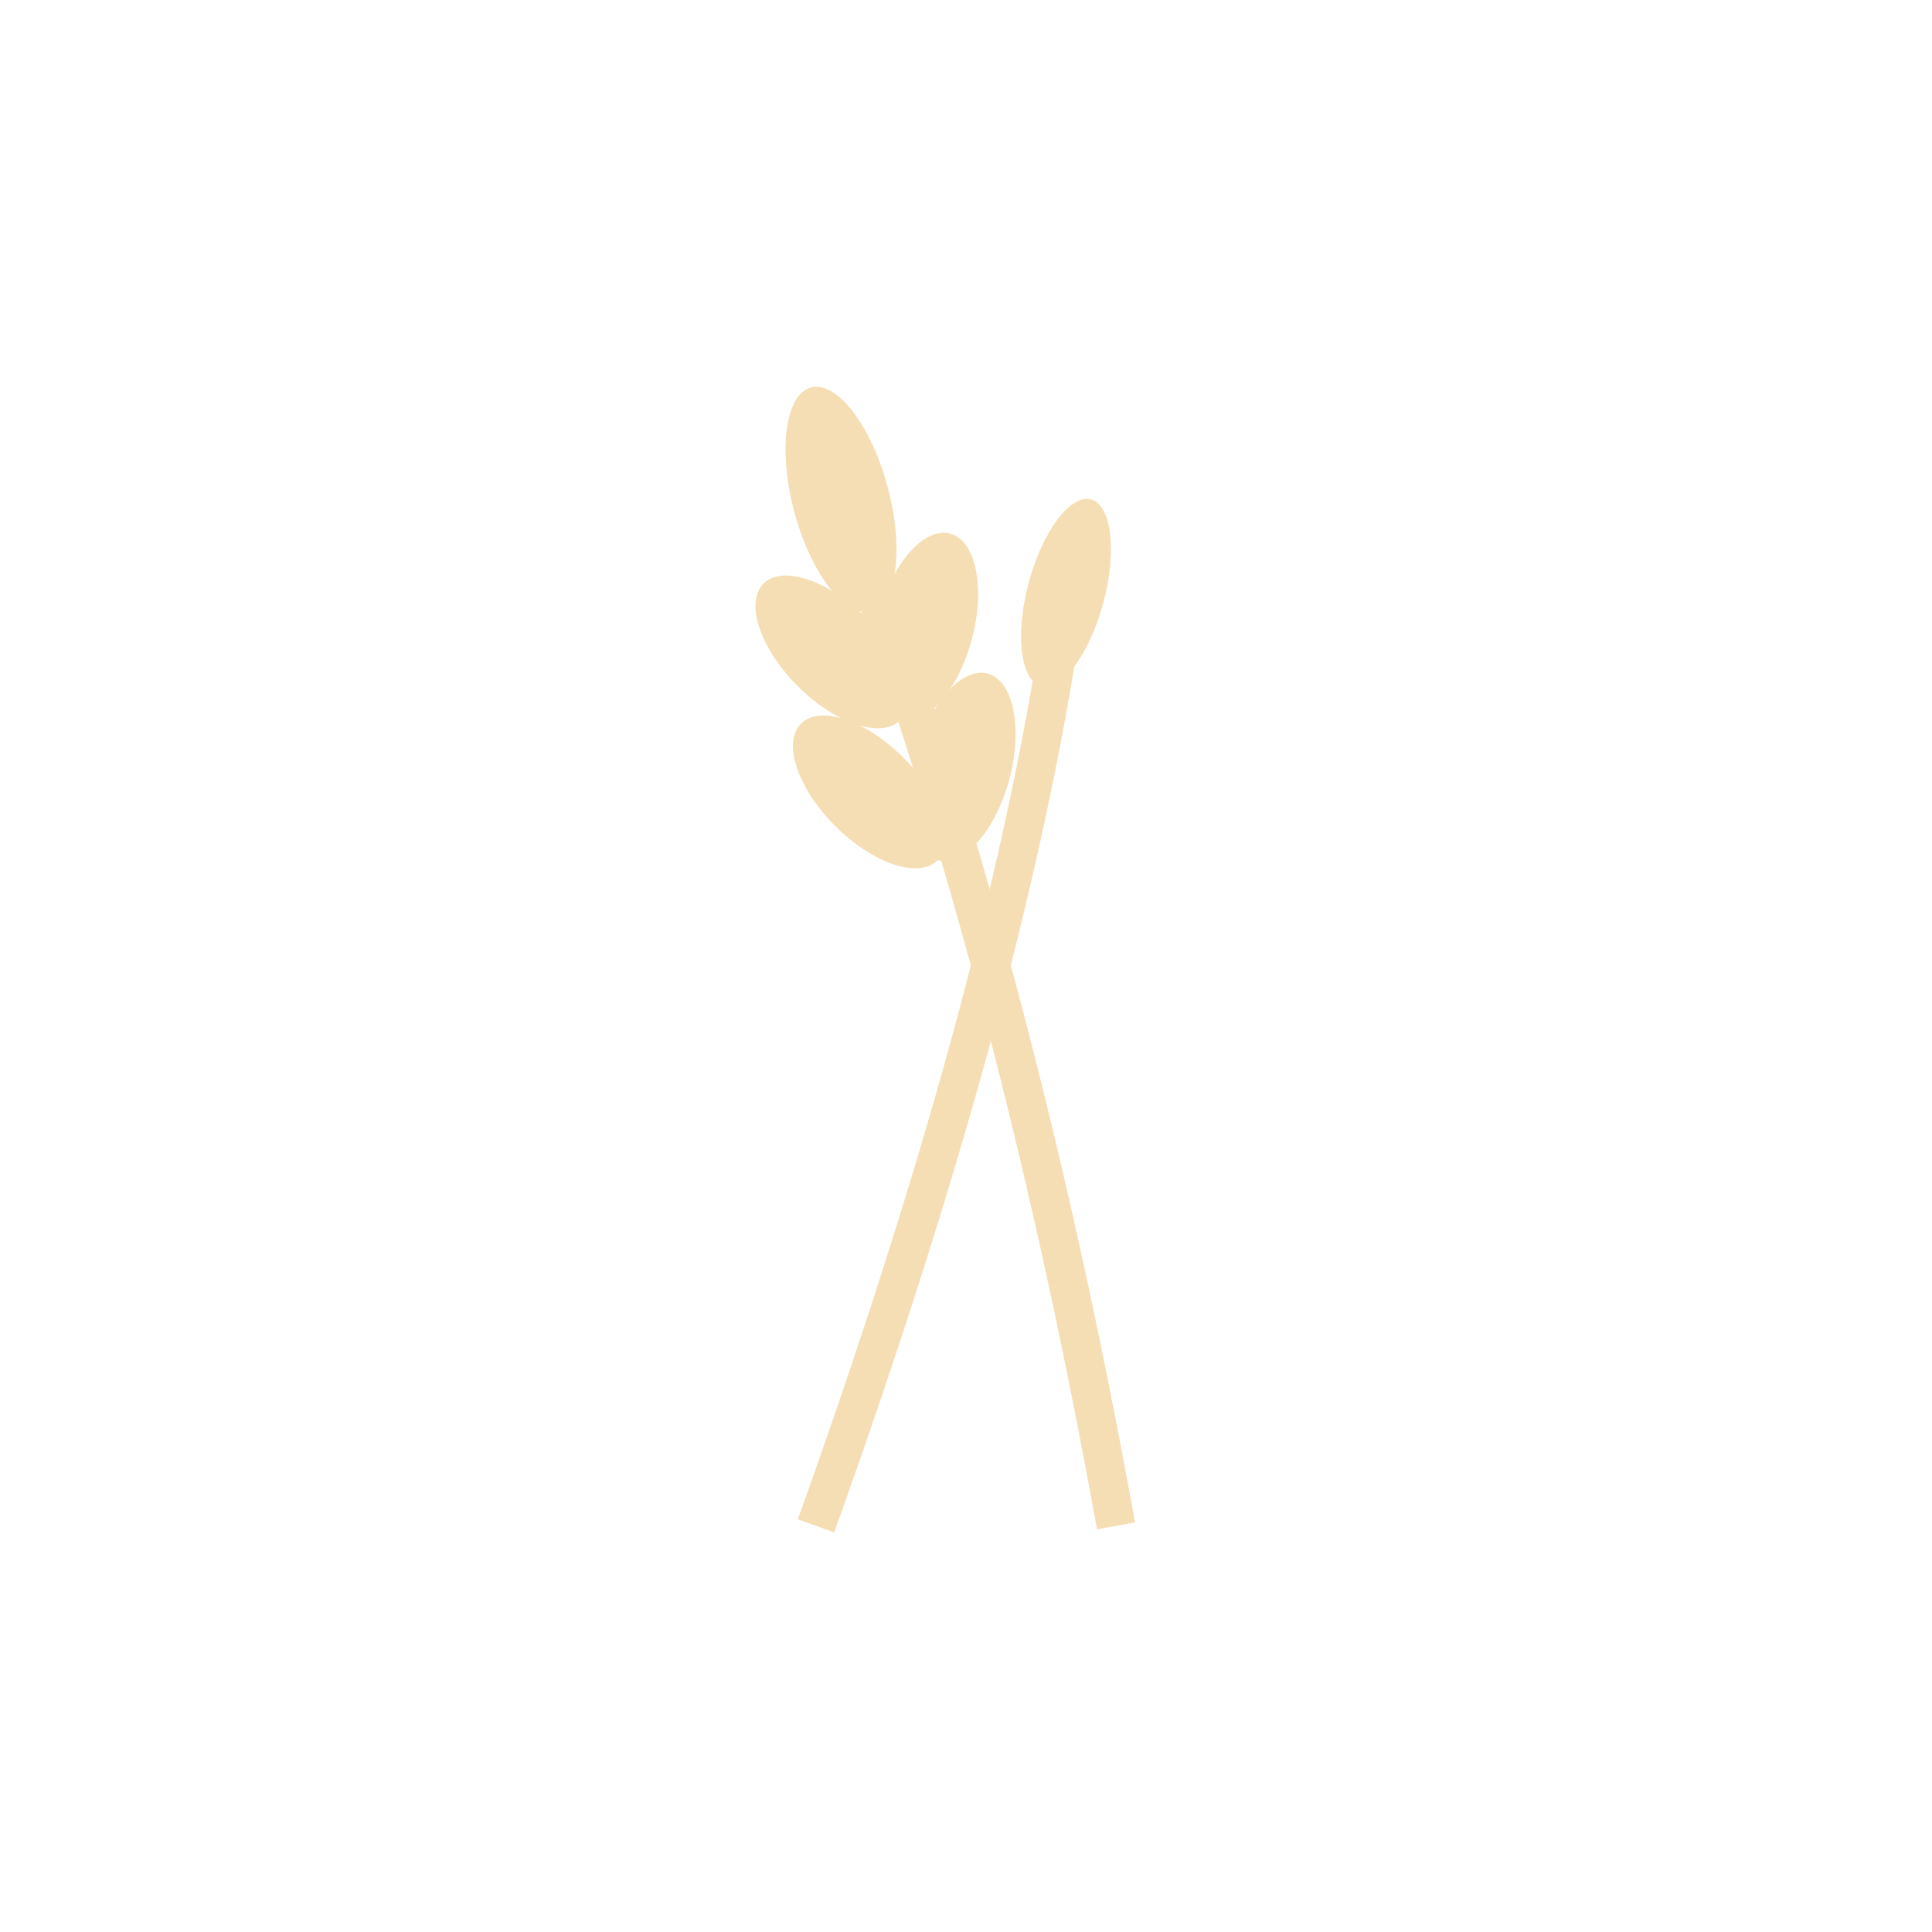
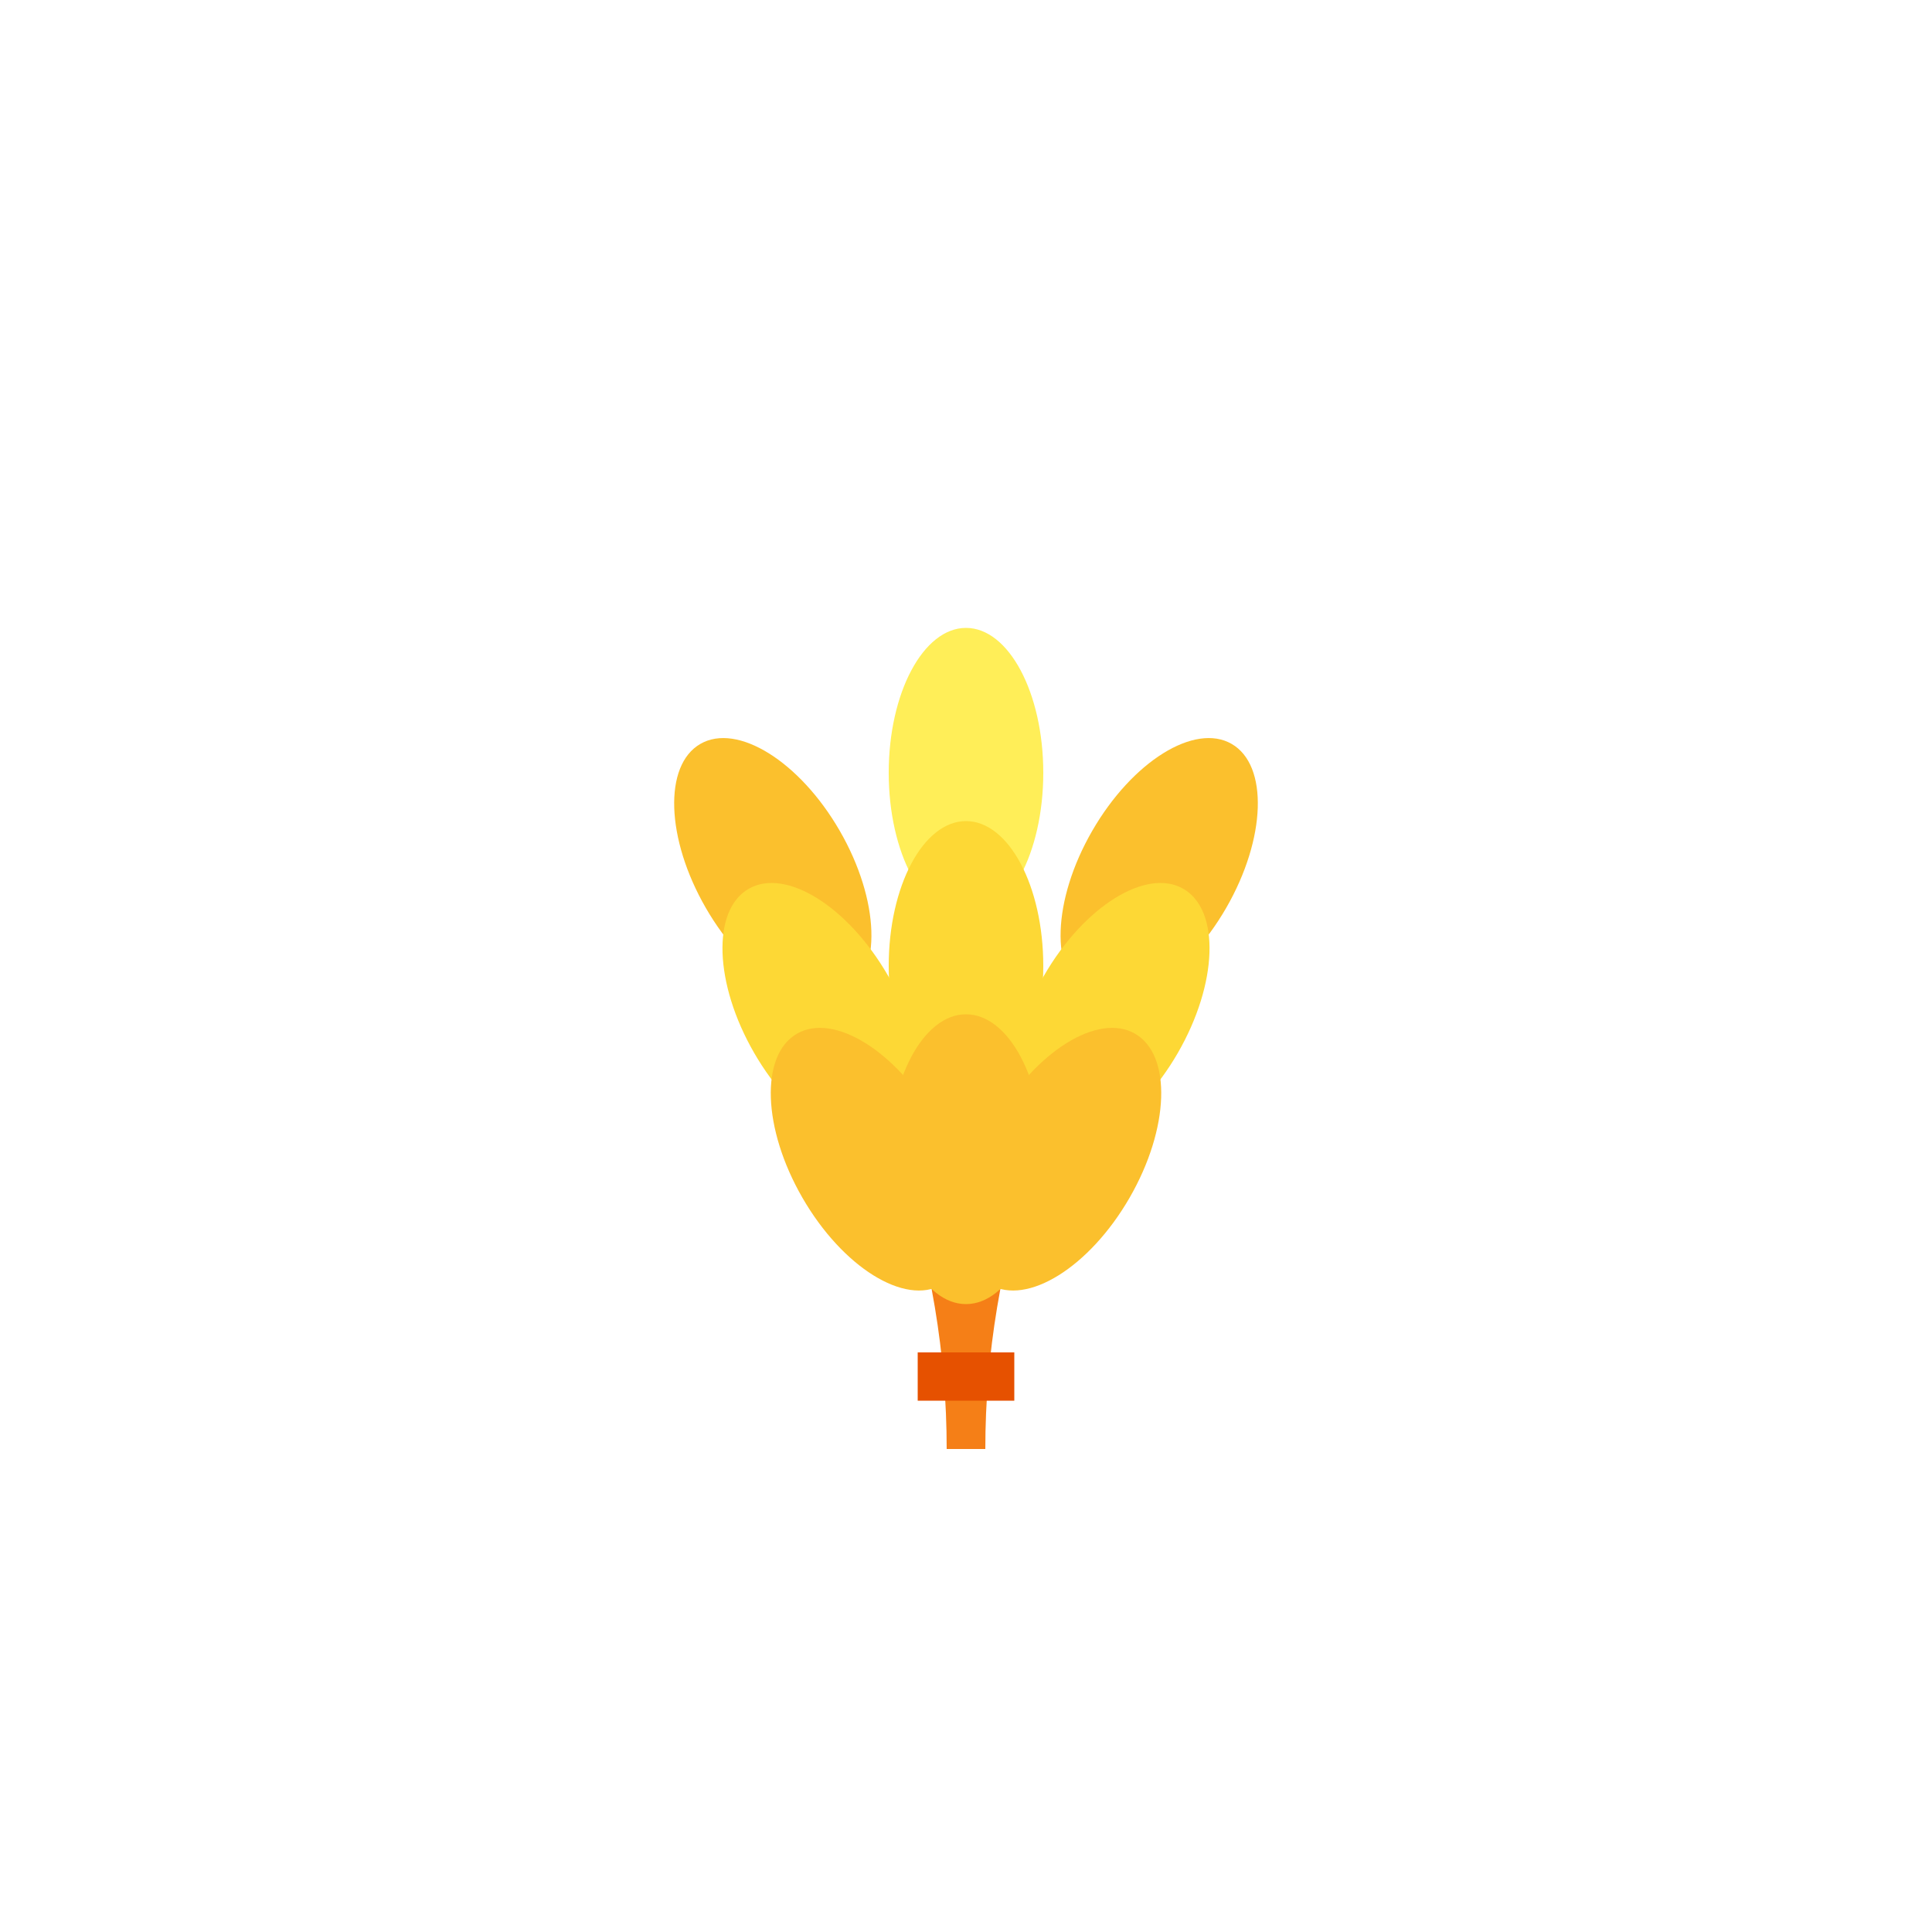
<svg xmlns="http://www.w3.org/2000/svg" width="200" height="200" viewBox="0 0 200 200">
-   <g transform="translate(100, 100) rotate(-15) translate(-100, -100)">
-     <path d="M100 160 Q105 100 100 50" stroke="#F5DEB3" stroke-width="4" fill="none" />
-     <ellipse cx="100" cy="50" rx="5" ry="12" fill="#F5DEB3" />
-     <ellipse cx="95" cy="65" rx="5" ry="10" fill="#F5DEB3" transform="rotate(-30 95 65)" />
-     <ellipse cx="105" cy="65" rx="5" ry="10" fill="#F5DEB3" transform="rotate(30 105 65)" />
-     <ellipse cx="95" cy="80" rx="5" ry="10" fill="#F5DEB3" transform="rotate(-30 95 80)" />
-     <ellipse cx="105" cy="80" rx="5" ry="10" fill="#F5DEB3" transform="rotate(30 105 80)" />
-   </g>
-   <g transform="translate(100, 100) rotate(15) translate(-100, -100)">
-     <path d="M100 160 Q105 100 100 60" stroke="#F5DEB3" stroke-width="4" fill="none" />
-     <ellipse cx="100" cy="60" rx="4" ry="10" fill="#F5DEB3" />
+   <g filter="url(#shadow)" transform="translate(60, 30)">
+     <path d="M40 120 Q40 90 20 60" stroke="#F57F17" stroke-width="4" fill="none" />
+     <path d="M40 120 Q40 90 60 60" stroke="#F57F17" stroke-width="4" fill="none" />
+     <path d="M40 120 L40 50" stroke="#F57F17" stroke-width="4" fill="none" />
+     <ellipse cx="20" cy="60" rx="8" ry="15" fill="#FBC02D" transform="rotate(-30 20 60)" />
+     <ellipse cx="25" cy="75" rx="8" ry="15" fill="#FDD835" transform="rotate(-30 25 75)" />
+     <ellipse cx="30" cy="90" rx="8" ry="15" fill="#FBC02D" transform="rotate(-30 30 90)" />
+     <ellipse cx="60" cy="60" rx="8" ry="15" fill="#FBC02D" transform="rotate(30 60 60)" />
+     <ellipse cx="55" cy="75" rx="8" ry="15" fill="#FDD835" transform="rotate(30 55 75)" />
+     <ellipse cx="50" cy="90" rx="8" ry="15" fill="#FBC02D" transform="rotate(30 50 90)" />
+     <ellipse cx="40" cy="50" rx="8" ry="15" fill="#FFEE58" />
+     <ellipse cx="40" cy="70" rx="8" ry="15" fill="#Fdd835" />
+     <ellipse cx="40" cy="90" rx="8" ry="15" fill="#FBC02D" />
+     <rect x="35" y="110" width="10" height="5" fill="#E65100" />
  </g>
</svg>
